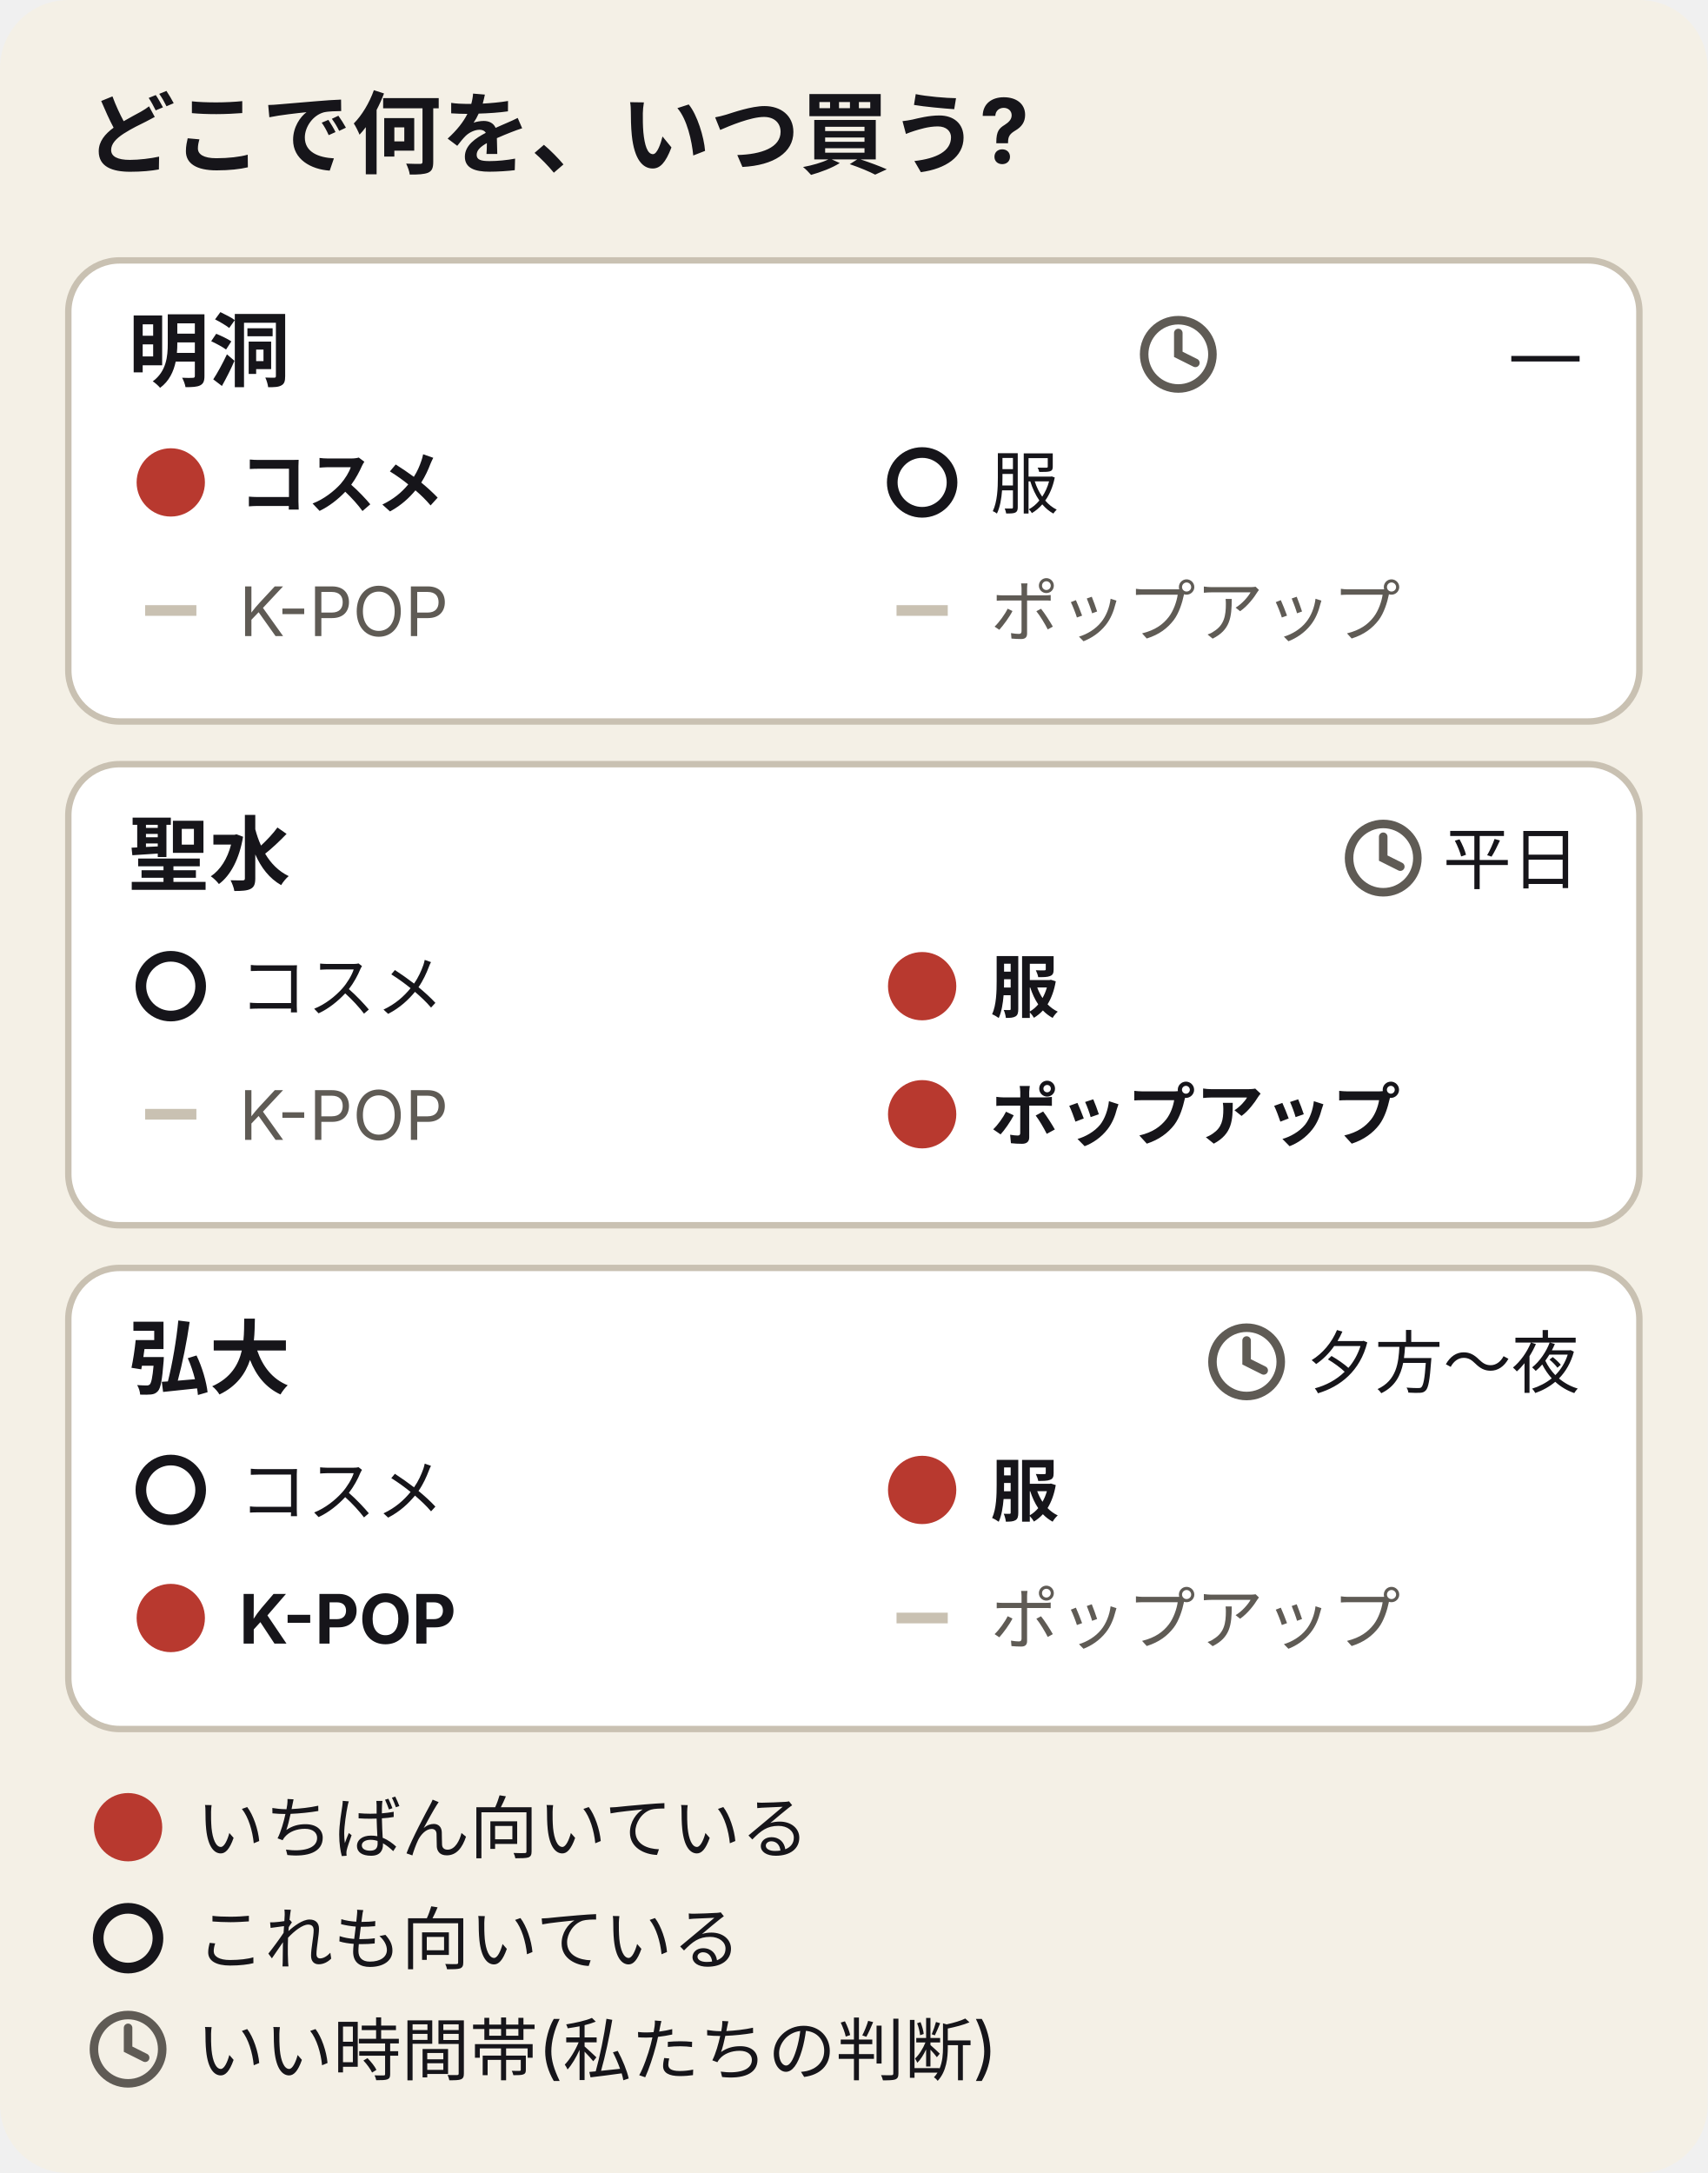
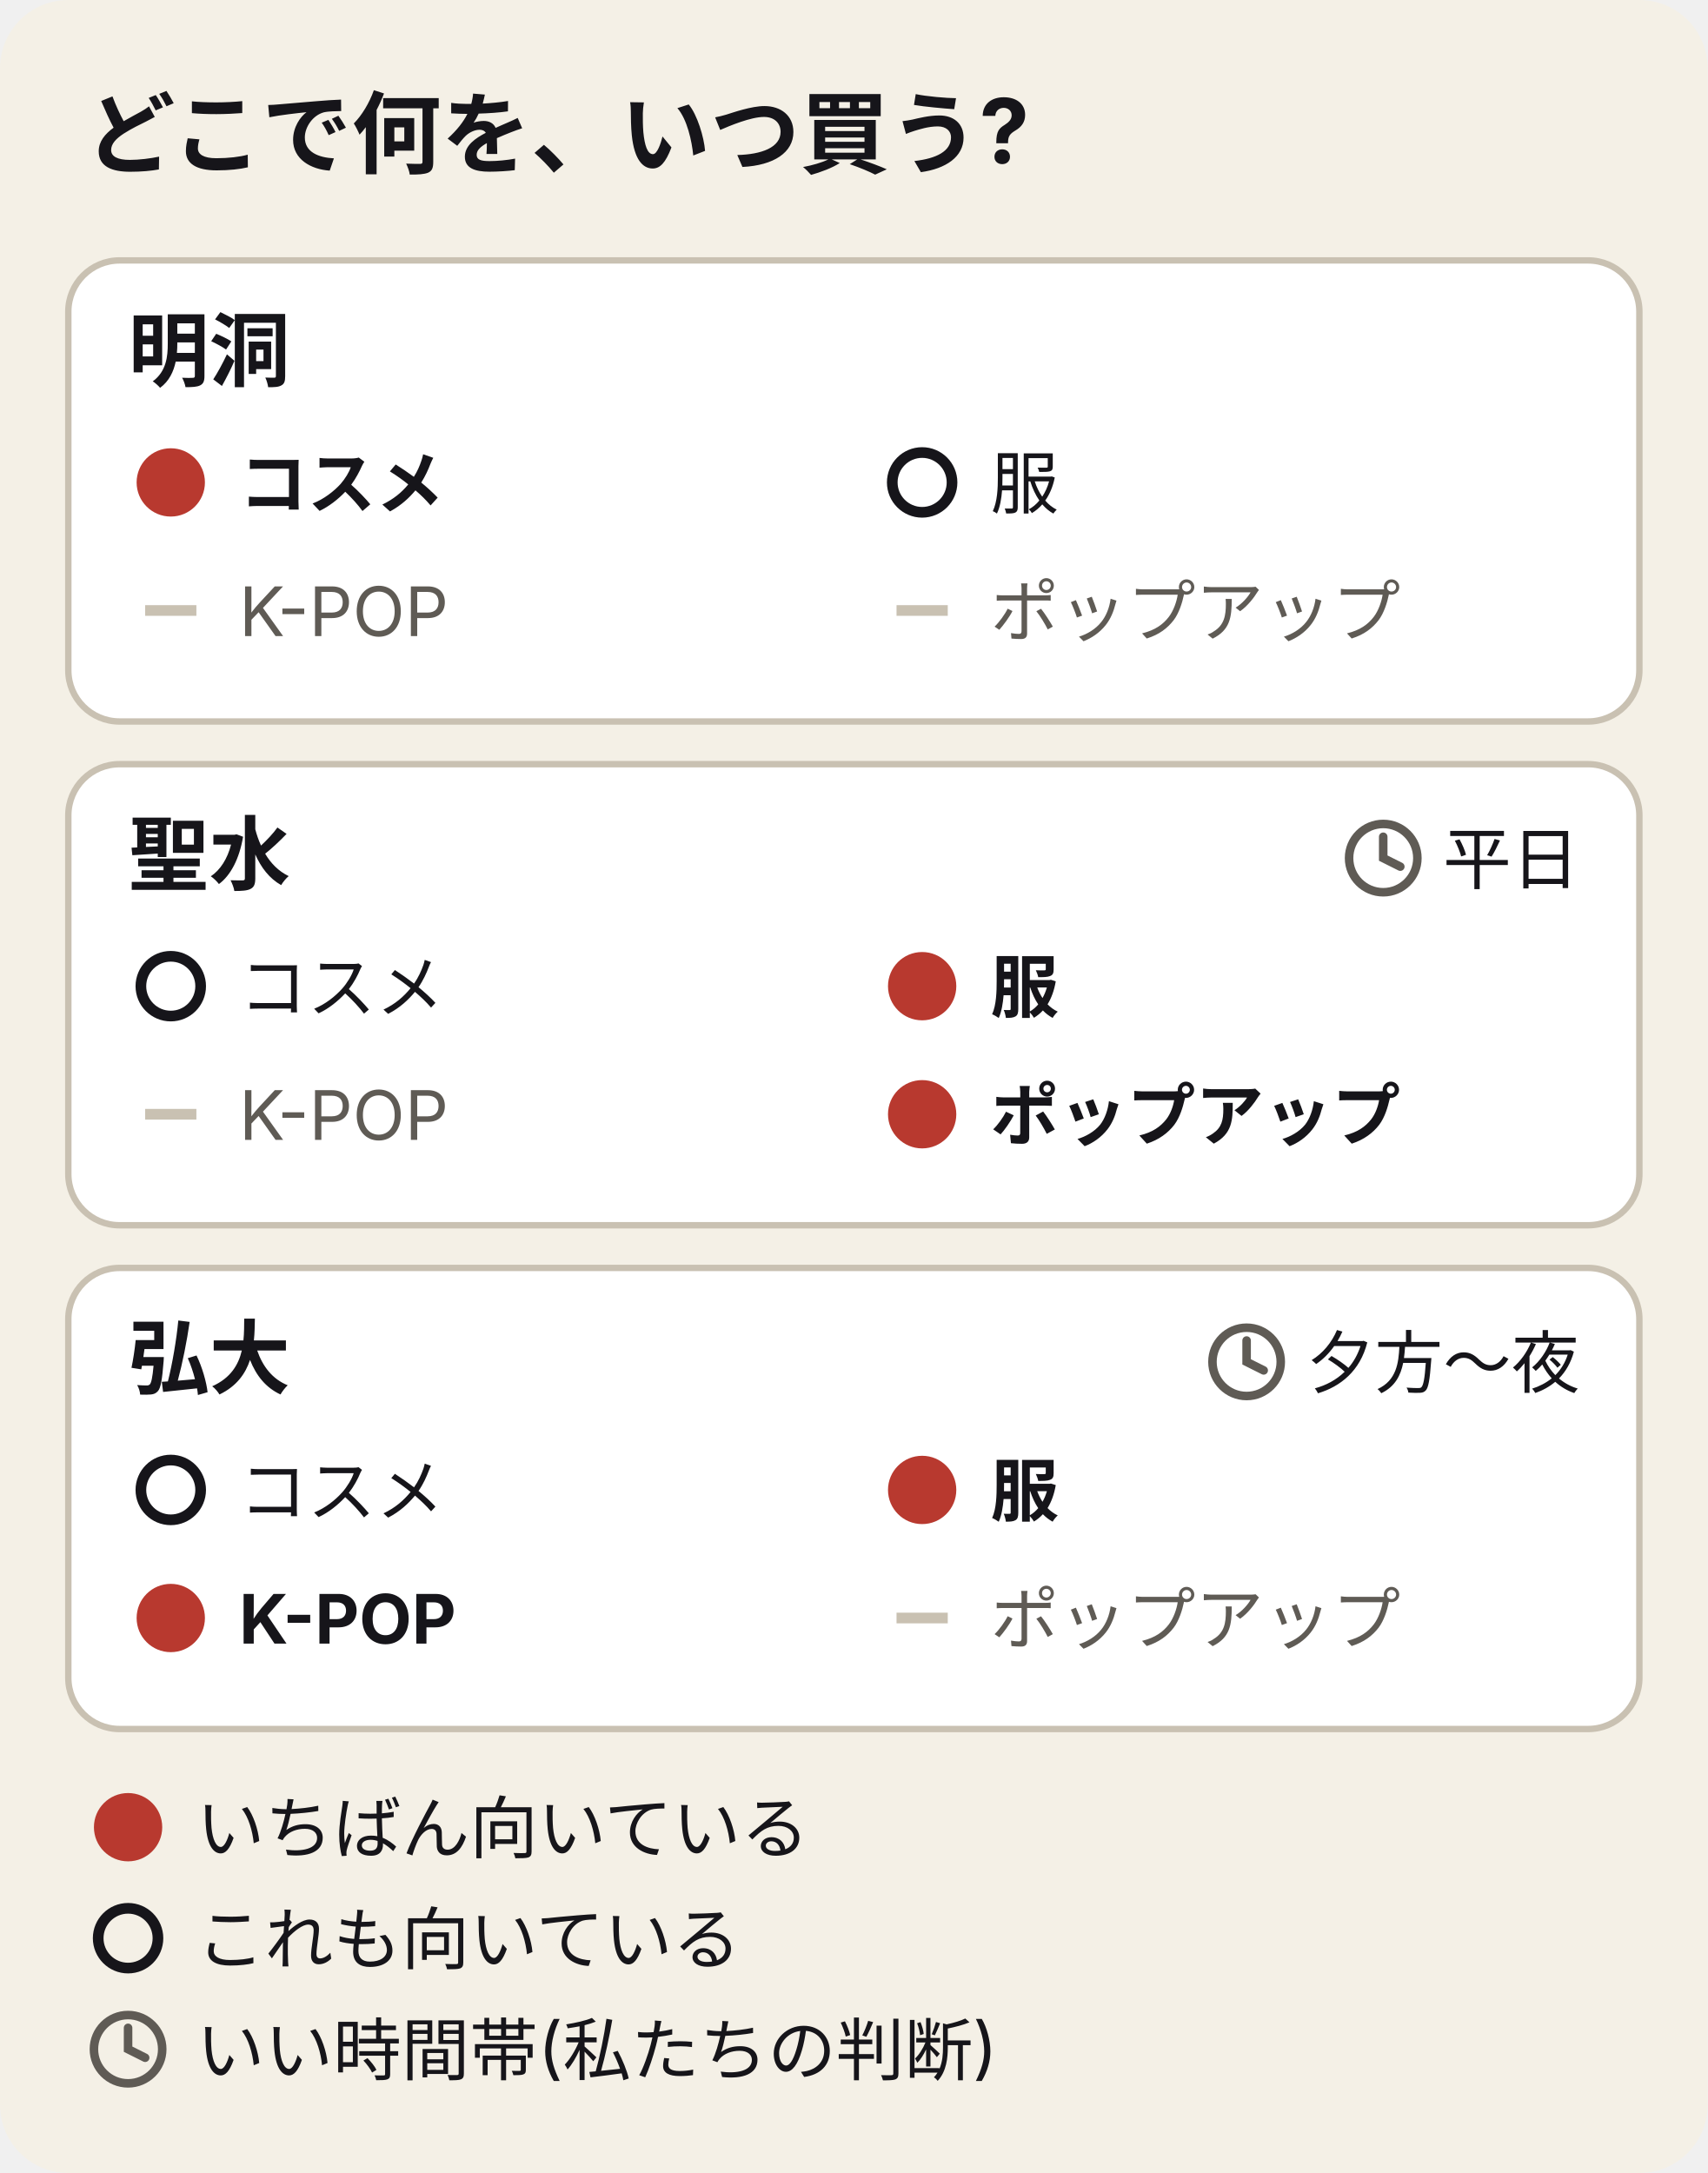
<svg xmlns="http://www.w3.org/2000/svg" viewBox="0 0 400 509" role="img" aria-label="どこで何を、いつ買う?" font-family="system-ui, -apple-system, &quot;Noto Sans KR&quot;, &quot;Noto Sans JP&quot;, &quot;Noto Sans TC&quot;, sans-serif">
  <rect width="400" height="509" rx="16" fill="#f4f0e6" />
  <defs>
    <marker id="ah" viewBox="0 0 10 10" refX="9" refY="5" markerWidth="7" markerHeight="7" orient="auto-start-reverse">
      <path d="M0,0 L10,5 L0,10 z" fill="#16151a" />
    </marker>
  </defs>
  <text x="20" y="39" font-size="21" fill="#16151a" font-weight="bold" text-anchor="start">どこで何を、いつ買う?</text>
  <rect x="16" y="61" width="368" height="108" rx="12" fill="#ffffff" stroke="#c9c1b2" stroke-width="1.5" />
  <text x="30" y="89" font-size="19" fill="#16151a" font-weight="bold" text-anchor="start">明洞</text>
-   <circle cx="276" cy="83" r="8" fill="none" stroke="#5f5b55" stroke-width="2" />
-   <path d="M276,78 L276,83 L280,85" fill="none" stroke="#5f5b55" stroke-width="2" stroke-linecap="round" />
-   <text x="370" y="89" font-size="16" fill="#16151a" text-anchor="end">—</text>
  <circle cx="40" cy="113" r="8" fill="#b8392f" />
  <text x="56" y="119" font-size="16" fill="#16151a" font-weight="bold" text-anchor="start">コスメ</text>
  <circle cx="216" cy="113" r="7" fill="none" stroke="#16151a" stroke-width="2.5" />
  <text x="232" y="119" font-size="16" fill="#16151a" text-anchor="start">服</text>
  <line x1="34" y1="143" x2="46" y2="143" stroke="#c9c1b2" stroke-width="2.5" />
  <text x="56" y="149" font-size="16" fill="#5f5b55" text-anchor="start">K-POP</text>
  <line x1="210" y1="143" x2="222" y2="143" stroke="#c9c1b2" stroke-width="2.5" />
  <text x="232" y="149" font-size="16" fill="#5f5b55" text-anchor="start">ポップアップ</text>
  <rect x="16" y="179" width="368" height="108" rx="12" fill="#ffffff" stroke="#c9c1b2" stroke-width="1.5" />
  <text x="30" y="207" font-size="19" fill="#16151a" font-weight="bold" text-anchor="start">聖水</text>
  <circle cx="324" cy="201" r="8" fill="none" stroke="#5f5b55" stroke-width="2" />
  <path d="M324,196 L324,201 L328,203" fill="none" stroke="#5f5b55" stroke-width="2" stroke-linecap="round" />
  <text x="370" y="207" font-size="16" fill="#16151a" text-anchor="end">平日</text>
  <circle cx="40" cy="231" r="7" fill="none" stroke="#16151a" stroke-width="2.5" />
  <text x="56" y="237" font-size="16" fill="#16151a" text-anchor="start">コスメ</text>
  <circle cx="216" cy="231" r="8" fill="#b8392f" />
  <text x="232" y="237" font-size="16" fill="#16151a" font-weight="bold" text-anchor="start">服</text>
  <line x1="34" y1="261" x2="46" y2="261" stroke="#c9c1b2" stroke-width="2.5" />
  <text x="56" y="267" font-size="16" fill="#5f5b55" text-anchor="start">K-POP</text>
  <circle cx="216" cy="261" r="8" fill="#b8392f" />
  <text x="232" y="267" font-size="16" fill="#16151a" font-weight="bold" text-anchor="start">ポップアップ</text>
  <rect x="16" y="297" width="368" height="108" rx="12" fill="#ffffff" stroke="#c9c1b2" stroke-width="1.5" />
  <text x="30" y="325" font-size="19" fill="#16151a" font-weight="bold" text-anchor="start">弘大</text>
  <circle cx="292" cy="319" r="8" fill="none" stroke="#5f5b55" stroke-width="2" />
  <path d="M292,314 L292,319 L296,321" fill="none" stroke="#5f5b55" stroke-width="2" stroke-linecap="round" />
  <text x="370" y="325" font-size="16" fill="#16151a" text-anchor="end">夕方〜夜</text>
  <circle cx="40" cy="349" r="7" fill="none" stroke="#16151a" stroke-width="2.5" />
  <text x="56" y="355" font-size="16" fill="#16151a" text-anchor="start">コスメ</text>
  <circle cx="216" cy="349" r="8" fill="#b8392f" />
  <text x="232" y="355" font-size="16" fill="#16151a" font-weight="bold" text-anchor="start">服</text>
  <circle cx="40" cy="379" r="8" fill="#b8392f" />
  <text x="56" y="385" font-size="16" fill="#16151a" font-weight="bold" text-anchor="start">K-POP</text>
  <line x1="210" y1="379" x2="222" y2="379" stroke="#c9c1b2" stroke-width="2.5" />
  <text x="232" y="385" font-size="16" fill="#5f5b55" text-anchor="start">ポップアップ</text>
  <circle cx="30" cy="428" r="8" fill="#b8392f" />
  <text x="46" y="434" font-size="16" fill="#16151a" text-anchor="start">いちばん向いている</text>
  <circle cx="30" cy="454" r="7" fill="none" stroke="#16151a" stroke-width="2.5" />
  <text x="46" y="460" font-size="16" fill="#16151a" text-anchor="start">これも向いている</text>
  <circle cx="30" cy="480" r="8" fill="none" stroke="#5f5b55" stroke-width="2" />
  <path d="M30,475 L30,480 L34,482" fill="none" stroke="#5f5b55" stroke-width="2" stroke-linecap="round" />
  <text x="46" y="486" font-size="16" fill="#16151a" text-anchor="start">いい時間帯(私たちの判断)</text>
</svg>
